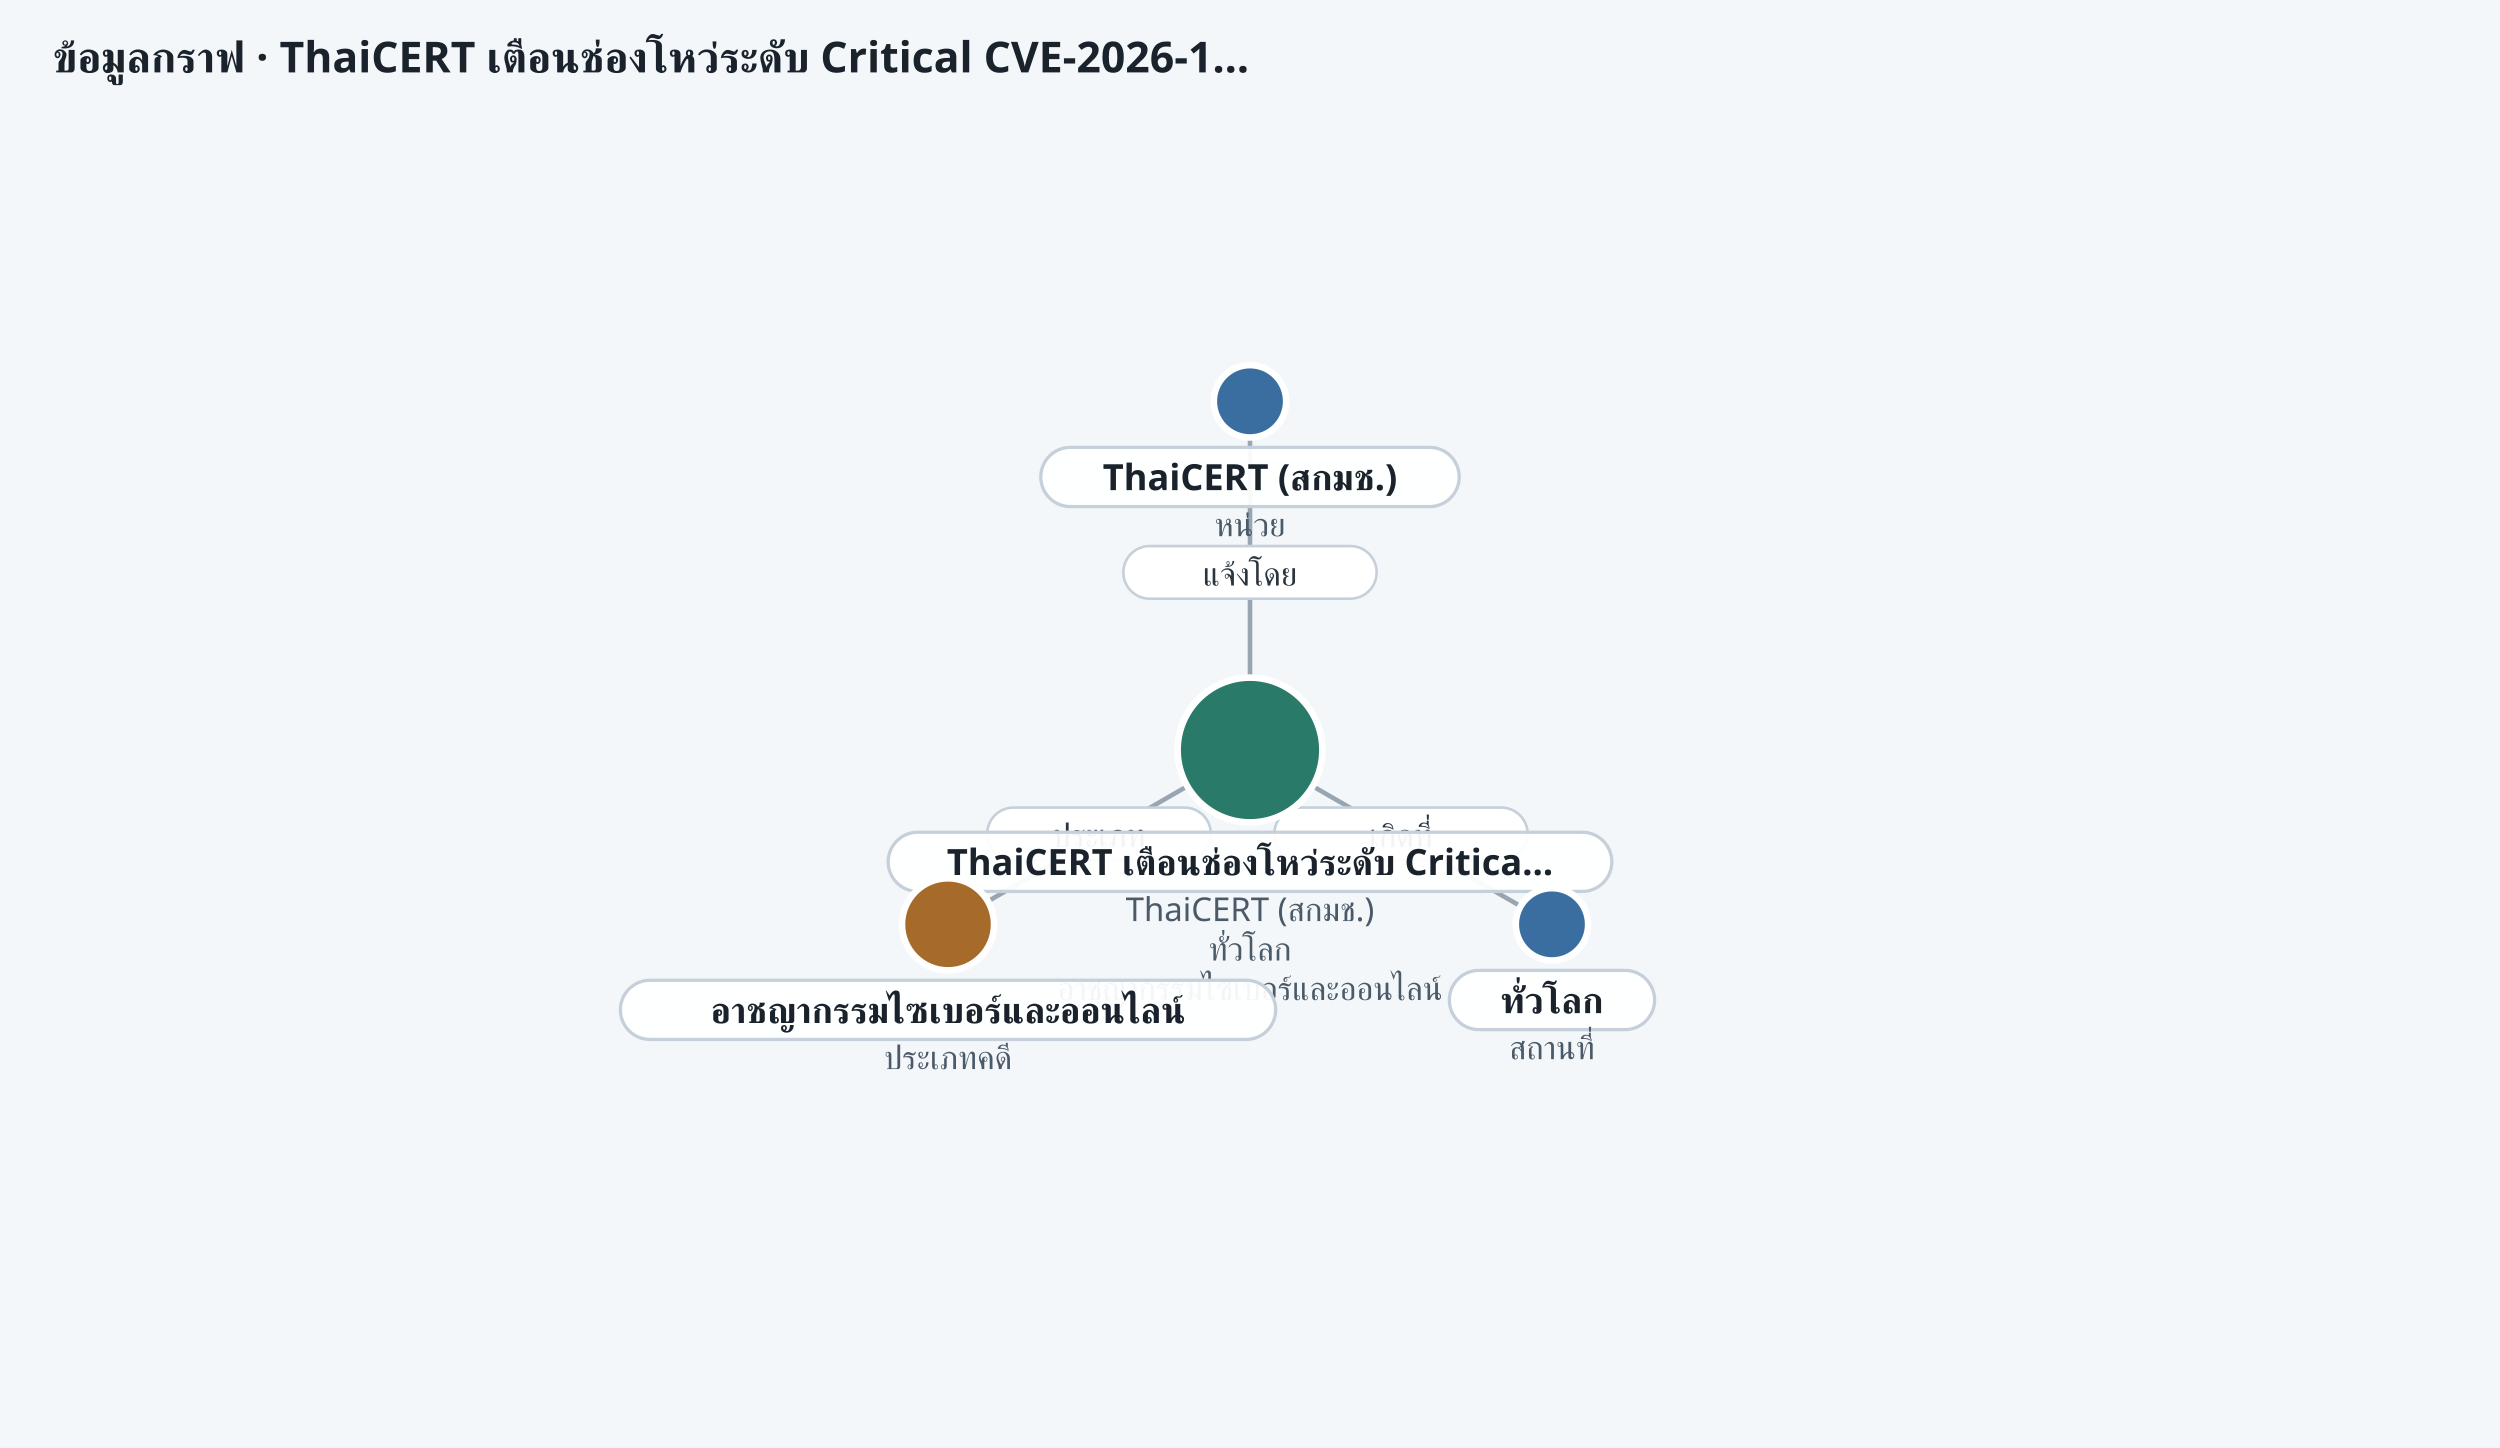
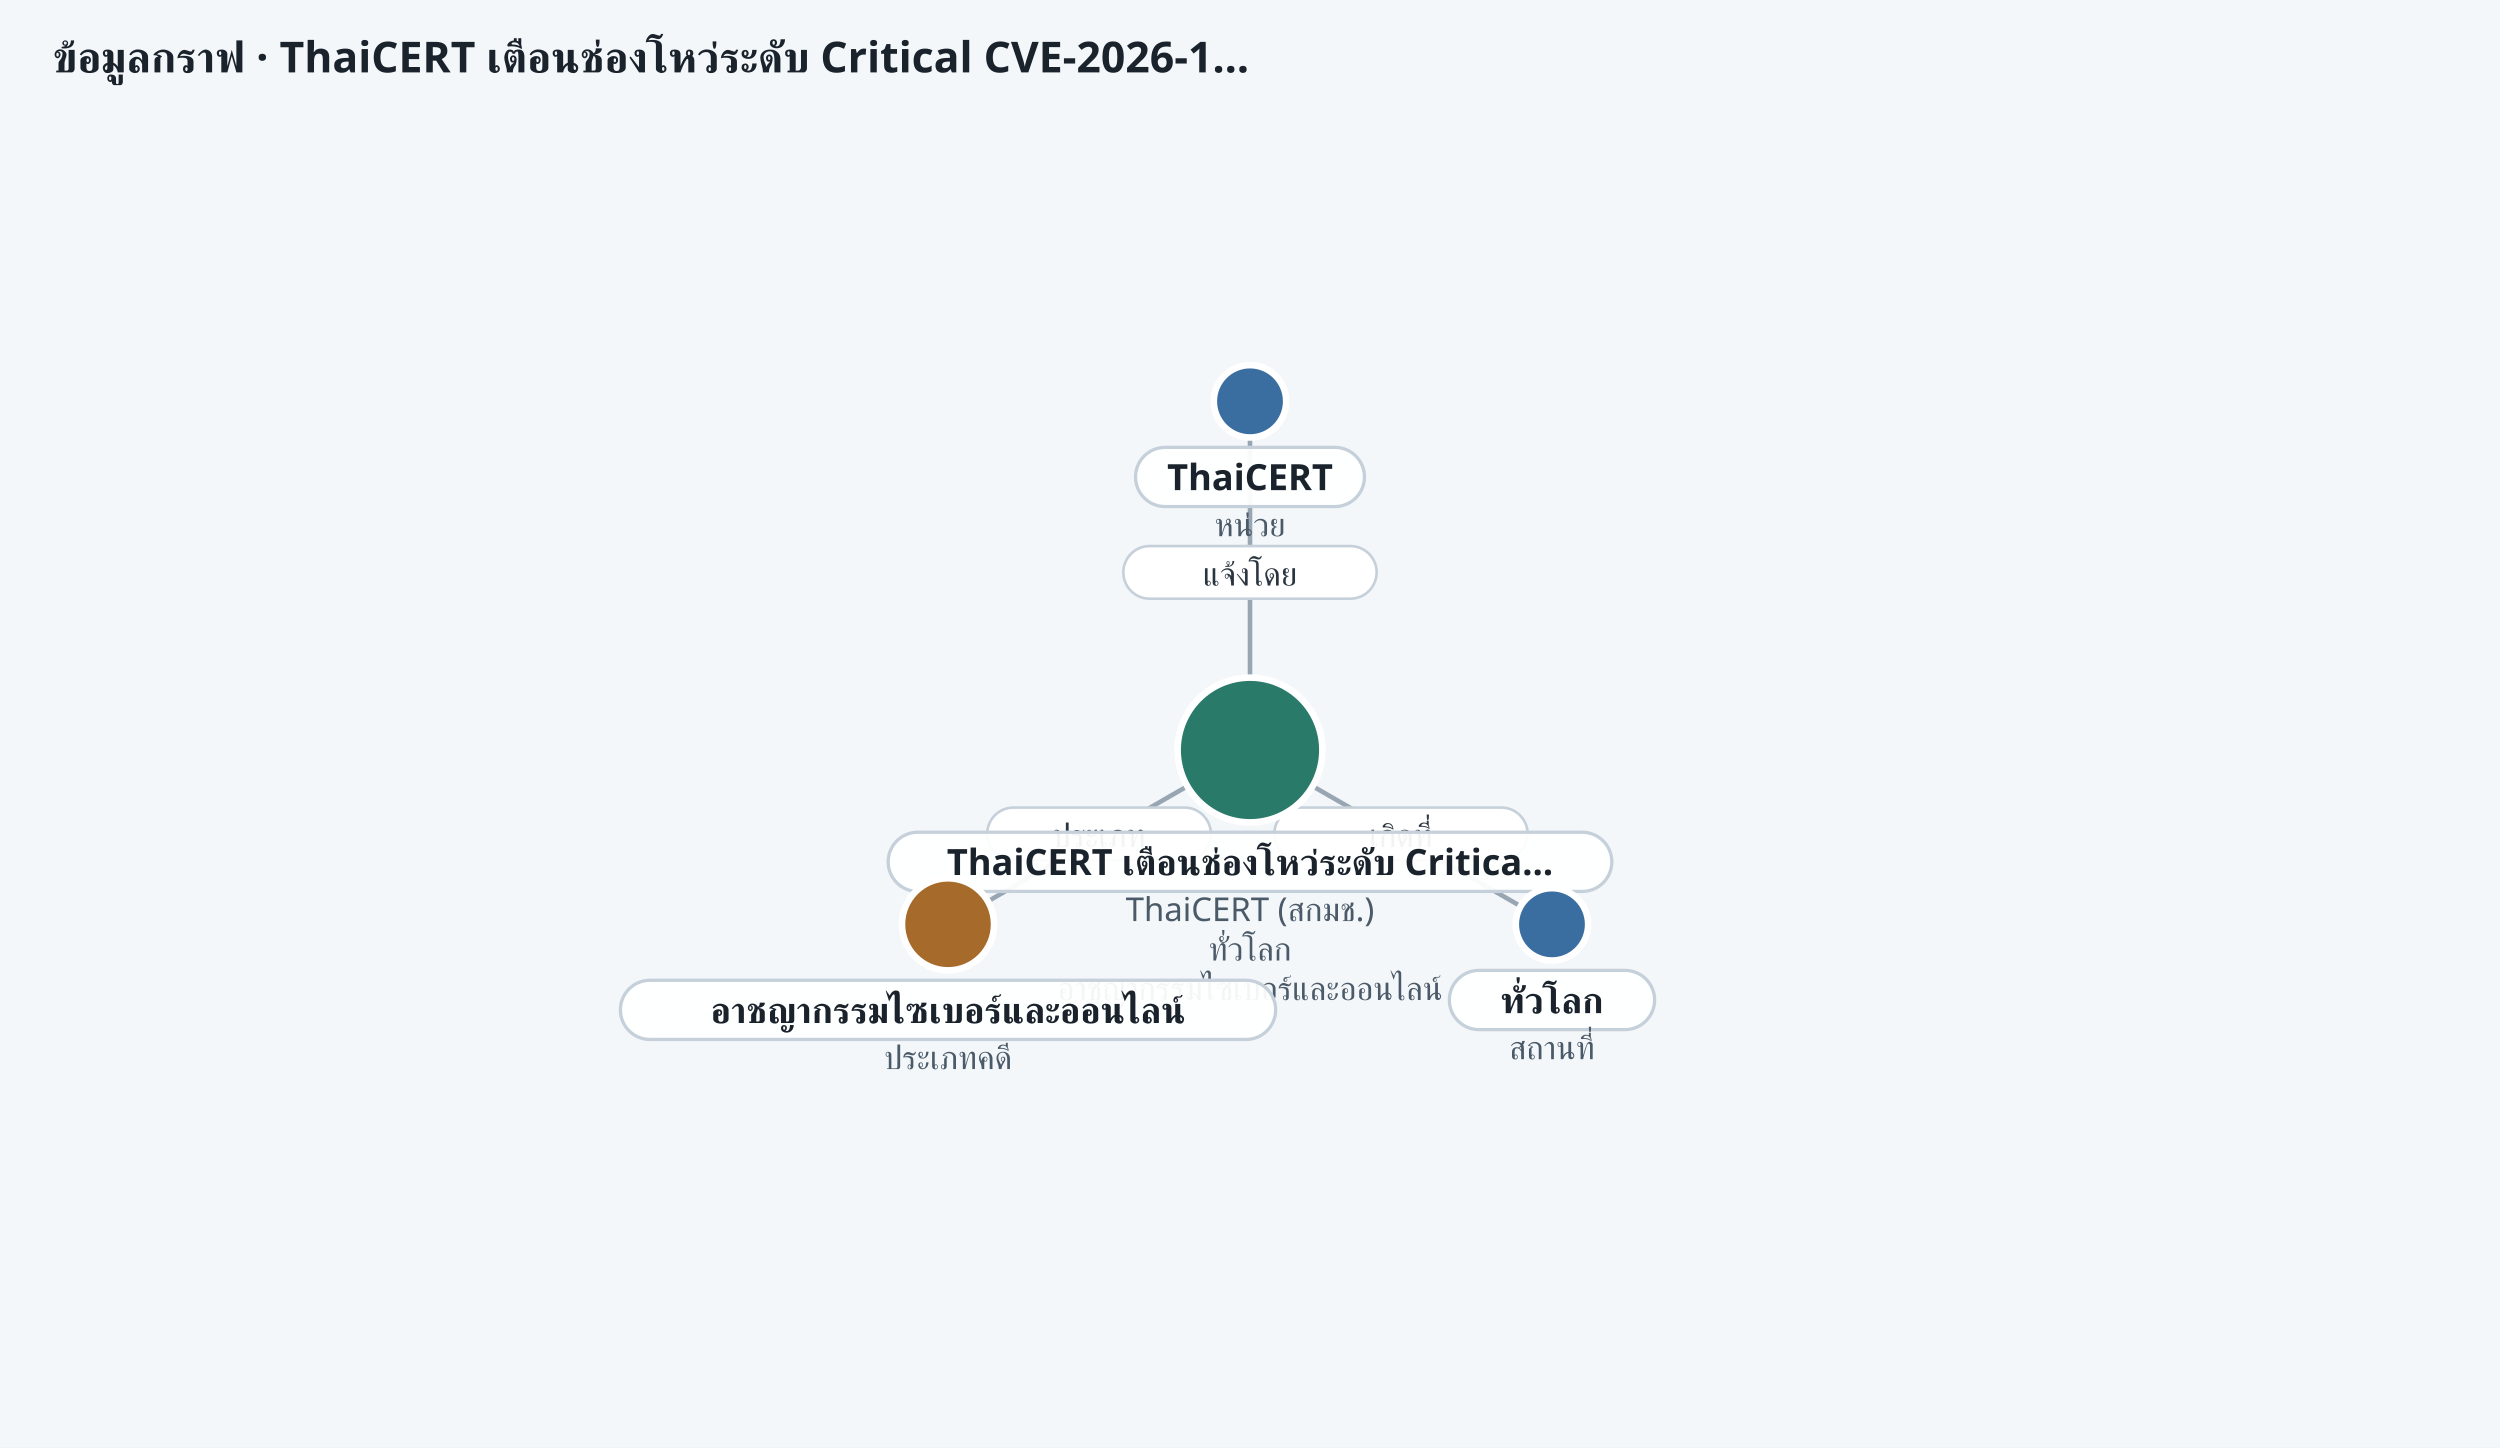
<svg xmlns="http://www.w3.org/2000/svg" width="760" height="440" viewBox="0 0 760 440" role="img" aria-label="ego graph 20261125-cyber-02">
  <rect width="100%" height="100%" fill="#f4f7fa" />
  <text x="16" y="22" font-size="13" font-weight="700" fill="#1a222c" font-family="Sarabun, Anuphan, sans-serif">ข้อมูลกราฟ · ThaiCERT เตือนช่องโหว่ระดับ Critical CVE-2026-1…</text>
  <line x1="380.0" y1="228.0" x2="380.0" y2="122.0" stroke="#7a8a9a" stroke-width="1.4" opacity="0.75" />
  <rect x="341.5" y="166.0" width="77.0" height="16" rx="8" fill="#fff" stroke="#c5d0da" stroke-width="0.8" />
  <text x="380.0" y="178.0" text-anchor="middle" font-size="10" fill="#2a3540" font-family="Sarabun, Anuphan, sans-serif">แจ้งโดย</text>
  <line x1="380.0" y1="228.0" x2="471.8" y2="281.0" stroke="#7a8a9a" stroke-width="1.4" opacity="0.75" />
  <rect x="387.4" y="245.5" width="77.0" height="16" rx="8" fill="#fff" stroke="#c5d0da" stroke-width="0.8" />
  <text x="425.9" y="257.5" text-anchor="middle" font-size="10" fill="#2a3540" font-family="Sarabun, Anuphan, sans-serif">เกิดที่</text>
  <line x1="380.0" y1="228.0" x2="288.2" y2="281.0" stroke="#7a8a9a" stroke-width="1.4" opacity="0.75" />
  <rect x="300.1" y="245.5" width="68.0" height="16" rx="8" fill="#fff" stroke="#c5d0da" stroke-width="0.8" />
  <text x="334.1" y="257.5" text-anchor="middle" font-size="10" fill="#2a3540" font-family="Sarabun, Anuphan, sans-serif">ประเภท</text>
  <circle cx="380.0" cy="228.0" r="22" fill="#2a7a6a" stroke="#fff" stroke-width="2" />
  <rect x="270.0" y="253.0" width="220.0" height="18" rx="9" fill="rgba(255,255,255,0.94)" stroke="#c5d0da" />
  <text x="380.0" y="266.0" text-anchor="middle" font-size="11" font-weight="600" fill="#1a222c" font-family="Sarabun, Anuphan, sans-serif">ThaiCERT เตือนช่องโหว่ระดับ Critica…</text>
  <text x="380.0" y="280.0" text-anchor="middle" font-size="10" fill="#4a5a68" font-family="Sarabun, Anuphan, sans-serif">ThaiCERT (สกมช.)</text>
  <text x="380.0" y="292.0" text-anchor="middle" font-size="10" fill="#4a5a68" font-family="Sarabun, Anuphan, sans-serif">ทั่วโลก</text>
  <text x="380.0" y="304.0" text-anchor="middle" font-size="10" fill="#4a5a68" font-family="Sarabun, Anuphan, sans-serif">อาชญากรรมไซเบอร์และออนไลน์</text>
  <circle cx="380.0" cy="122.0" r="11" fill="#3a6ea0" stroke="#fff" stroke-width="2" />
-   <rect x="316.4" y="136.0" width="127.2" height="18" rx="9" fill="rgba(255,255,255,0.94)" stroke="#c5d0da" />
-   <text x="380.0" y="149.0" text-anchor="middle" font-size="11" font-weight="600" fill="#1a222c" font-family="Sarabun, Anuphan, sans-serif">ThaiCERT (สกมช.)</text>
+   <rect x="345.2" y="136.0" width="69.6" height="18" rx="9" fill="rgba(255,255,255,0.94)" stroke="#c5d0da" />
+   <text x="380.0" y="149.0" text-anchor="middle" font-size="11" font-weight="600" fill="#1a222c" font-family="Sarabun, Anuphan, sans-serif">ThaiCERT</text>
  <text x="380.0" y="163.0" text-anchor="middle" font-size="10" fill="#4a5a68" font-family="Sarabun, Anuphan, sans-serif">หน่วย</text>
  <circle cx="471.8" cy="281.0" r="11" fill="#3a6ea0" stroke="#fff" stroke-width="2" />
  <rect x="440.6" y="295.0" width="62.4" height="18" rx="9" fill="rgba(255,255,255,0.94)" stroke="#c5d0da" />
  <text x="471.8" y="308.0" text-anchor="middle" font-size="11" font-weight="600" fill="#1a222c" font-family="Sarabun, Anuphan, sans-serif">ทั่วโลก</text>
  <text x="471.8" y="322.0" text-anchor="middle" font-size="10" fill="#4a5a68" font-family="Sarabun, Anuphan, sans-serif">สถานที่</text>
  <circle cx="288.2" cy="281.0" r="14" fill="#a66b2a" stroke="#fff" stroke-width="2" />
  <rect x="188.6" y="298.0" width="199.2" height="18" rx="9" fill="rgba(255,255,255,0.94)" stroke="#c5d0da" />
  <text x="288.2" y="311.0" text-anchor="middle" font-size="11" font-weight="600" fill="#1a222c" font-family="Sarabun, Anuphan, sans-serif">อาชญากรรมไซเบอร์และออนไลน์</text>
  <text x="288.2" y="325.0" text-anchor="middle" font-size="10" fill="#4a5a68" font-family="Sarabun, Anuphan, sans-serif">ประเภทคดี</text>
</svg>
